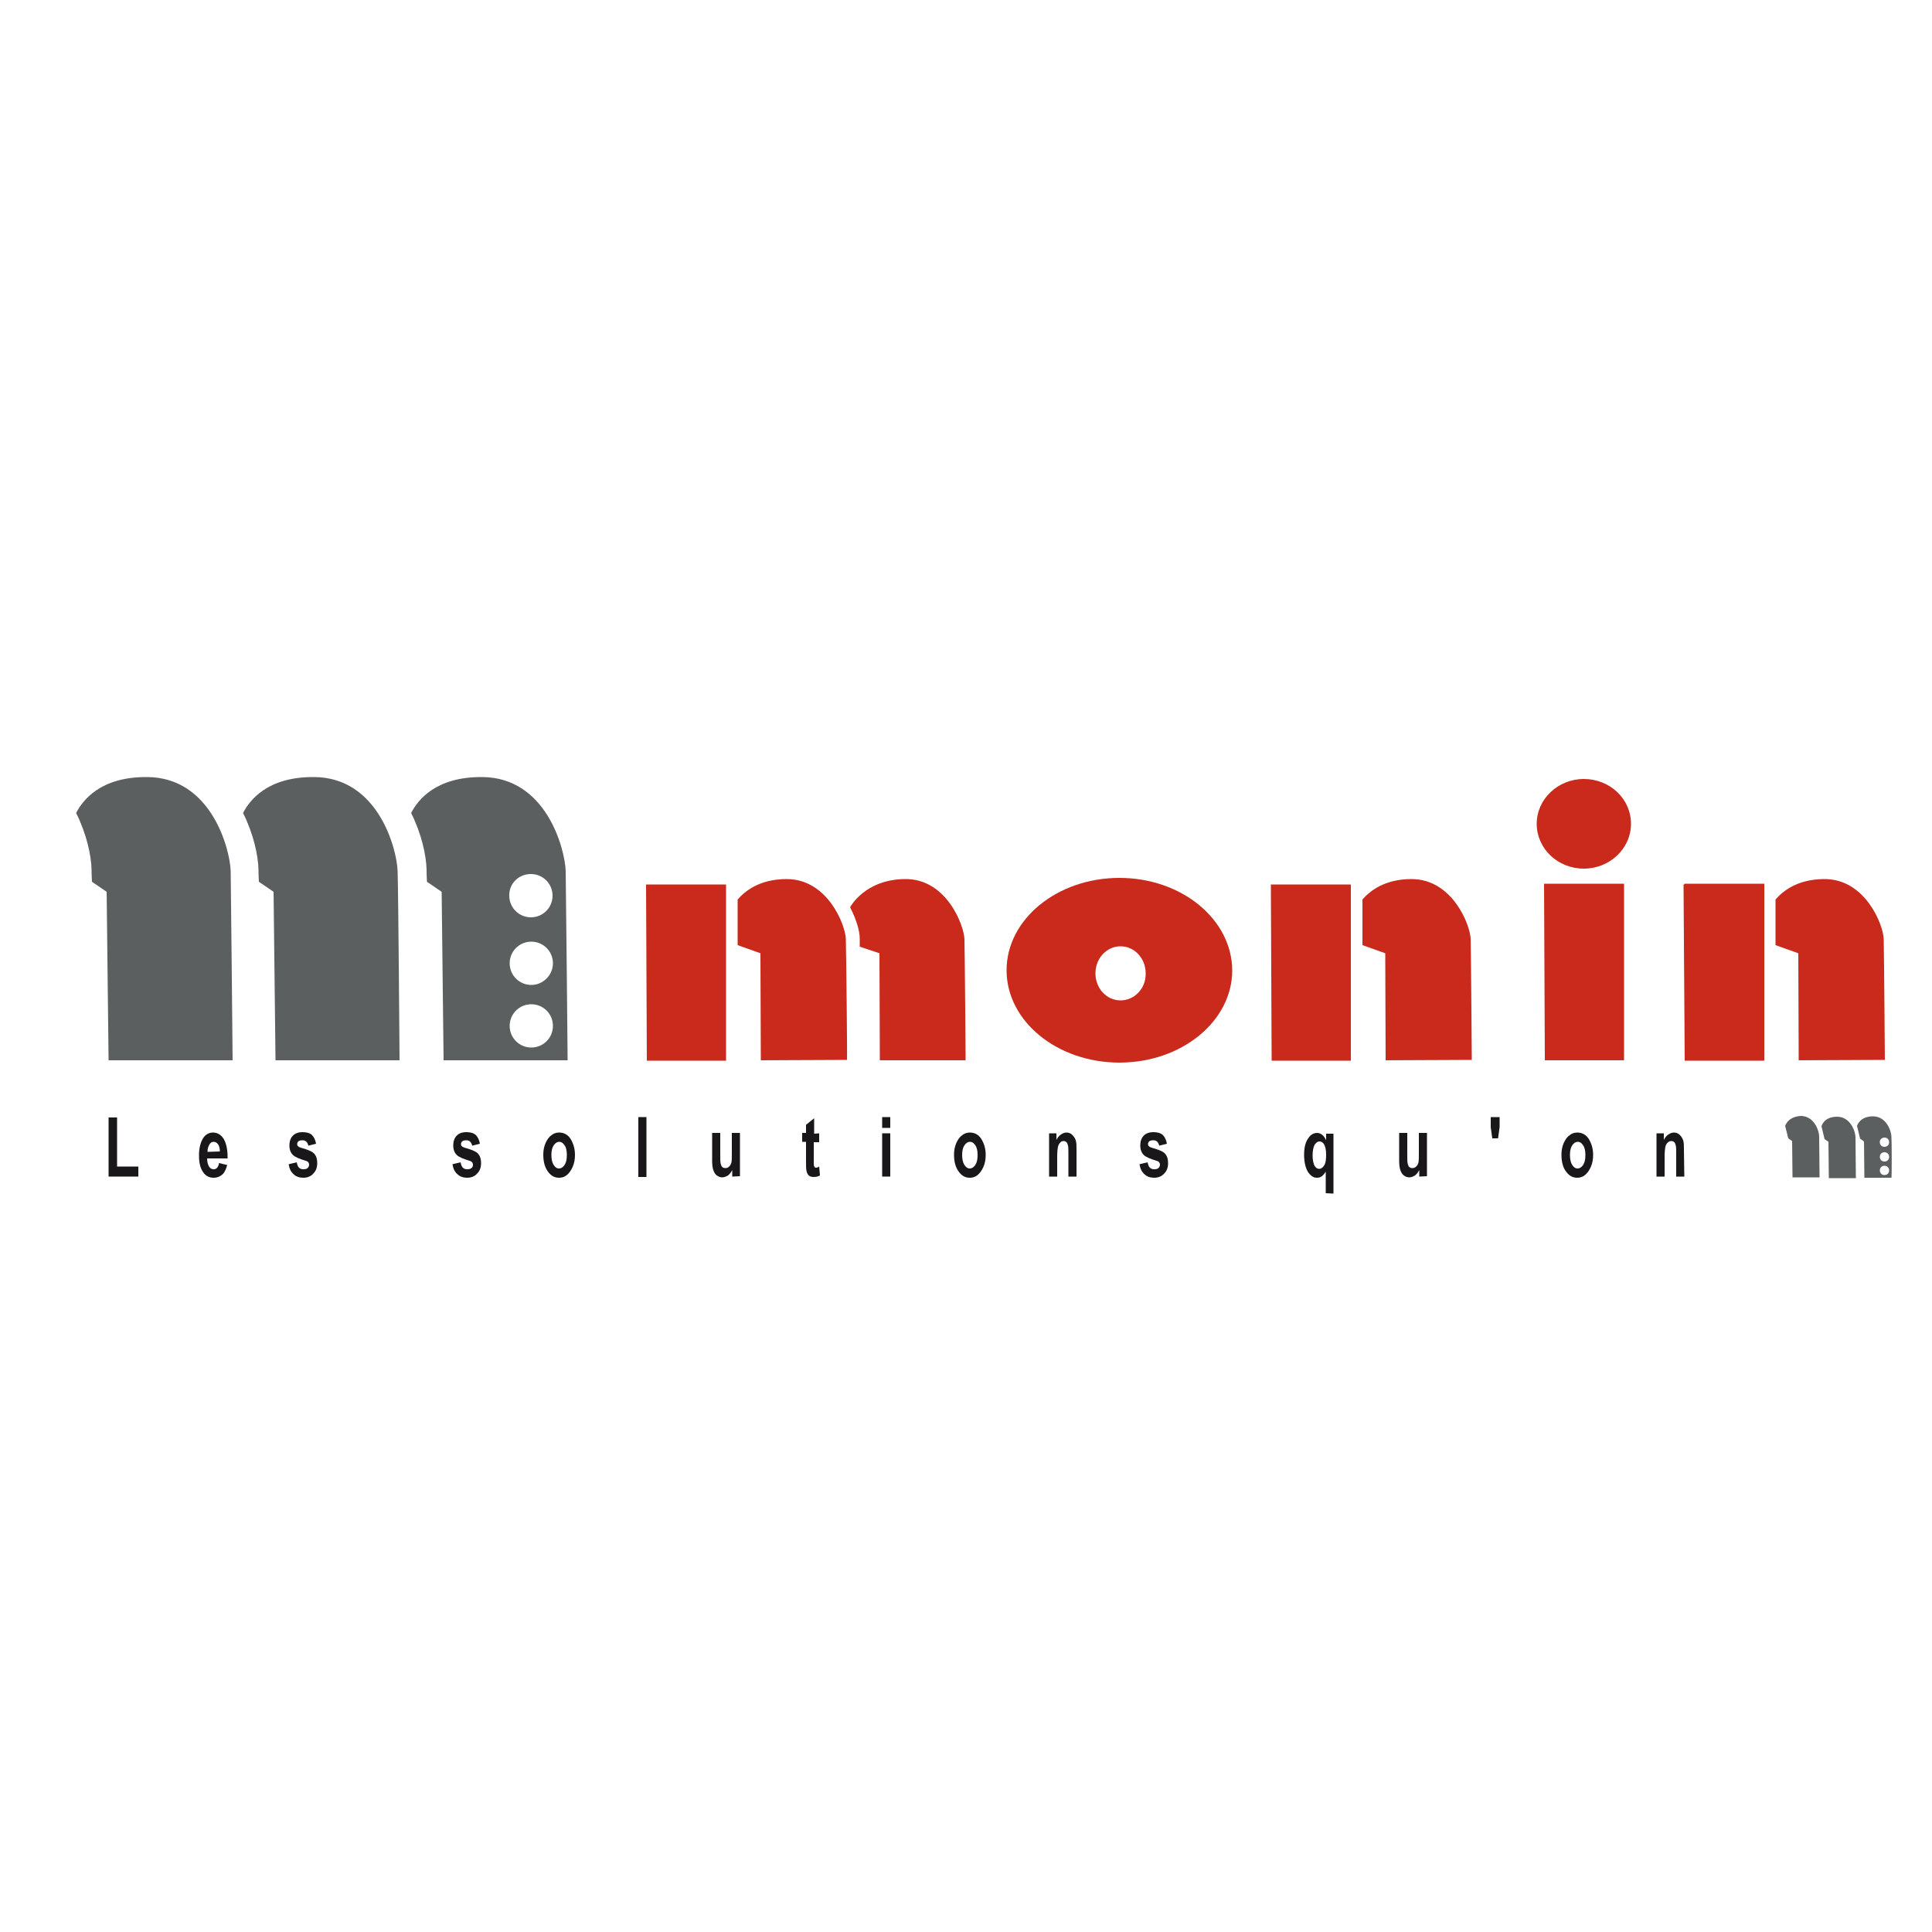
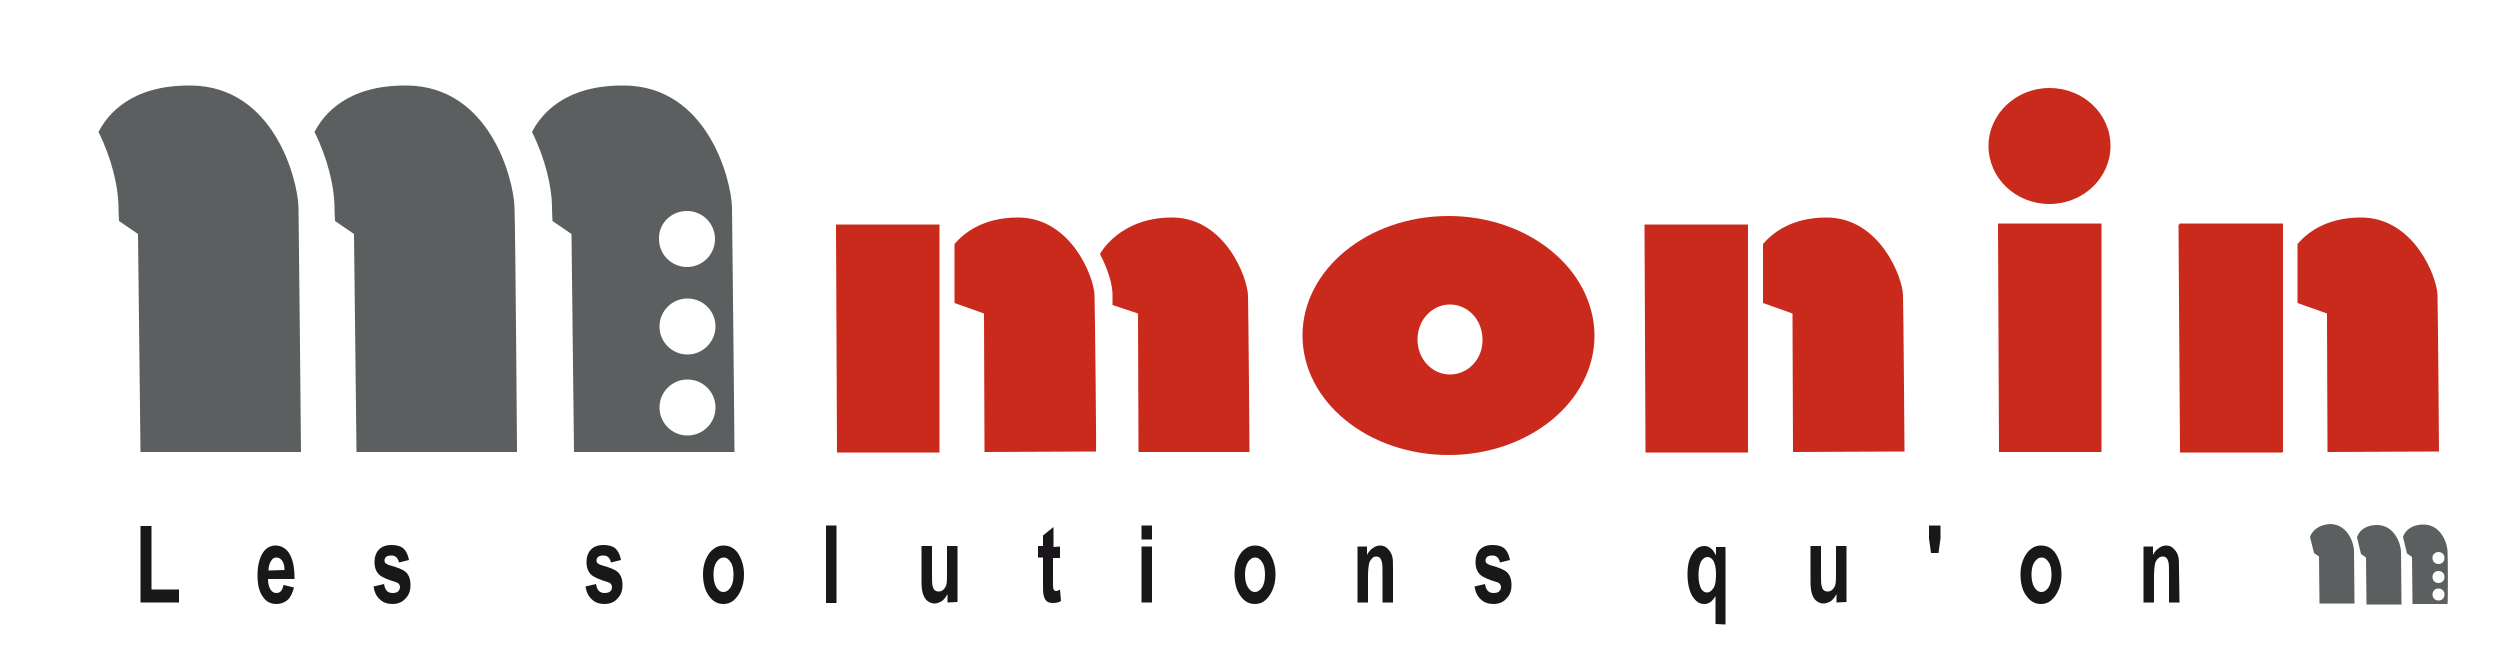
- <svg xmlns="http://www.w3.org/2000/svg" version="1.1" id="Calque_1" x="0px" y="0px" viewBox="-345 170.9 500 500" style="enable-background:new -345 170.9 500 500;" xml:space="preserve">
+ <svg xmlns="http://www.w3.org/2000/svg" version="1.1" id="Calque_1" x="0px" y="0px" viewBox="0 0 500 132" style="enable-background:new 0 0 500 132;" xml:space="preserve">
  <style type="text/css">
	.st0{fill:#C92A1C;}
	.st1{fill:#1A171B;}
	.st2{fill:#5C5F5F;}
</style>
-   <polygon class="st0" points="-177.8,399.8 -177.6,445.4 -157.1,445.4 -157.1,399.8 " />
-   <path class="st0" d="M-126.1,413.9c-0.1-3.6-4.7-15.5-15.3-15.5c-7.1,0-10.9,3.2-12.7,5.3v11.8l5.9,2.1l0.1,27.7l22.3-0.1  C-125.7,445.2-126,417.5-126.1,413.9z" />
-   <polygon class="st0" points="-16.1,399.8 -15.9,445.4 4.6,445.4 4.6,399.8 " />
-   <path class="st0" d="M35.6,413.9c-0.1-3.6-4.7-15.5-15.3-15.5c-7.1,0-10.9,3.2-12.7,5.3v11.8l5.9,2.1l0.1,27.7l22.3-0.1  C35.9,445.2,35.7,417.5,35.6,413.9z" />
-   <polygon class="st0" points="90.7,399.8 91,445.4 111.5,445.4 111.5,399.8 " />
-   <path class="st0" d="M142.5,413.9c-0.1-3.6-4.7-15.5-15.3-15.5c-7.1,0-10.9,3.2-12.7,5.3v11.8l5.9,2.1l0.1,27.7l22.3-0.1  C142.8,445.2,142.6,417.5,142.5,413.9z" />
-   <path class="st0" d="M-55.3,398.1c-16.1,0-29.2,10.7-29.2,23.9s13.1,23.9,29.2,23.9c16.1,0,29.2-10.7,29.2-23.9  C-26.2,408.8-39.2,398.1-55.3,398.1z M-55,429.8c-3.6,0-6.5-3.1-6.5-7c0-3.9,2.9-7,6.5-7c3.6,0,6.5,3.1,6.5,7  C-48.4,426.7-51.4,429.8-55,429.8z" />
-   <polygon class="st0" points="54.6,399.6 54.8,445.3 75.3,445.3 75.3,399.6 " />
-   <polygon class="st0" points="90.9,399.6 91.1,445.3 111.6,445.3 111.6,399.6 " />
-   <path class="st0" d="M64.9,372.5c-6.7,0-12.2,5.2-12.2,11.6c0,6.4,5.4,11.6,12.2,11.6c6.7,0,12.2-5.2,12.2-11.6  C77.1,377.6,71.6,372.5,64.9,372.5z" />
-   <path class="st1" d="M-316.9,475.4v-15.3h2.2v12.7h5.5v2.6H-316.9z" />
-   <path class="st1" d="M-288.3,471.9l2.1,0.5c-0.3,1.1-0.7,2-1.3,2.5s-1.3,0.8-2.2,0.8c-1.2,0-2.1-0.5-2.7-1.4  c-0.8-1.1-1.1-2.5-1.1-4.4c0-1.9,0.4-3.4,1.1-4.5c0.6-0.9,1.5-1.4,2.5-1.4c1.1,0,2,0.5,2.7,1.5c0.7,1.1,1.1,2.7,1.1,4.9l0,0.3h-5.3  c0,0.9,0.2,1.6,0.5,2.1c0.3,0.5,0.7,0.7,1.2,0.7C-288.9,473.5-288.5,472.9-288.3,471.9z M-288.1,468.9c0-0.9-0.2-1.5-0.5-1.9  c-0.3-0.4-0.7-0.6-1.1-0.6c-0.5,0-0.8,0.2-1.1,0.7c-0.3,0.5-0.5,1.1-0.5,1.9L-288.1,468.9L-288.1,468.9z" />
-   <path class="st1" d="M-270.3,472.2l2.1-0.5c0.2,1.2,0.7,1.8,1.7,1.8c0.5,0,0.9-0.1,1.1-0.3c0.2-0.2,0.4-0.5,0.4-0.9  c0-0.2-0.1-0.4-0.2-0.6c-0.1-0.1-0.3-0.3-0.7-0.4c-1.7-0.5-2.8-1-3.3-1.5c-0.6-0.6-0.9-1.4-0.9-2.5c0-1,0.3-1.9,0.9-2.5  c0.6-0.6,1.4-0.9,2.5-0.9c1,0,1.8,0.2,2.4,0.7c0.5,0.5,0.9,1.2,1.1,2.3l-2,0.5c-0.2-0.9-0.7-1.4-1.5-1.4c-0.5,0-0.9,0.1-1.1,0.3  c-0.2,0.2-0.3,0.4-0.3,0.7c0,0.2,0.1,0.5,0.3,0.6c0.2,0.2,0.8,0.4,1.9,0.7c1.2,0.4,2,0.8,2.4,1.4c0.4,0.5,0.6,1.3,0.6,2.2  c0,1.1-0.3,2-1,2.7c-0.6,0.7-1.5,1.1-2.6,1.1c-1,0-1.9-0.3-2.5-0.9C-269.7,474.2-270.1,473.4-270.3,472.2z" />
-   <path class="st1" d="M-227.9,472.2l2.1-0.5c0.2,1.2,0.7,1.8,1.7,1.8c0.5,0,0.9-0.1,1.1-0.3c0.3-0.2,0.4-0.5,0.4-0.9  c0-0.2-0.1-0.4-0.2-0.6c-0.1-0.1-0.3-0.3-0.7-0.4c-1.7-0.5-2.8-1-3.3-1.5c-0.6-0.6-0.9-1.4-0.9-2.5c0-1,0.3-1.9,0.9-2.5  c0.6-0.6,1.4-0.9,2.5-0.9c1,0,1.8,0.2,2.4,0.7c0.5,0.5,0.9,1.2,1.1,2.3l-2,0.5c-0.2-0.9-0.7-1.4-1.5-1.4c-0.5,0-0.9,0.1-1.1,0.3  c-0.2,0.2-0.3,0.4-0.3,0.7c0,0.2,0.1,0.5,0.3,0.6c0.2,0.2,0.8,0.4,1.9,0.7c1.2,0.4,2,0.8,2.4,1.4c0.4,0.5,0.6,1.3,0.6,2.2  c0,1.1-0.3,2-1,2.7c-0.6,0.7-1.5,1.1-2.6,1.1c-1,0-1.9-0.3-2.5-0.9C-227.3,474.2-227.7,473.4-227.9,472.2z" />
-   <path class="st1" d="M-204.4,469.7c0-1.1,0.2-2.1,0.6-3c0.4-0.9,0.9-1.6,1.5-2c0.6-0.5,1.3-0.7,2-0.7c1.3,0,2.3,0.6,3,1.7  c0.7,1.2,1.1,2.5,1.1,4.1c0,1.2-0.2,2.2-0.6,3.1c-0.4,0.9-0.9,1.6-1.5,2.1c-0.6,0.5-1.3,0.7-2,0.7c-1.2,0-2.1-0.5-2.9-1.6  S-204.4,471.6-204.4,469.7z M-202.3,469.8c0,1.1,0.2,2,0.6,2.6c0.4,0.6,0.8,0.9,1.4,0.9c0.5,0,1-0.3,1.4-0.9  c0.4-0.6,0.6-1.4,0.6-2.6c0-1.1-0.2-2-0.6-2.5c-0.4-0.6-0.8-0.9-1.4-0.9c-0.5,0-1,0.3-1.4,0.9C-202.1,467.9-202.3,468.7-202.3,469.8  z" />
-   <path class="st1" d="M-179.8,475.4V460h2.1v15.5H-179.8z" />
-   <path class="st1" d="M-155.5,475.4v-1.7c-0.3,0.6-0.7,1.1-1.1,1.4c-0.5,0.3-1,0.5-1.5,0.5c-0.5,0-1-0.2-1.4-0.5  c-0.4-0.3-0.7-0.8-0.9-1.4c-0.2-0.6-0.3-1.4-0.3-2.5v-7.1h2.1v5.1c0,1.5,0,2.4,0.1,2.8s0.2,0.7,0.4,0.9c0.2,0.2,0.5,0.3,0.8,0.3  c0.4,0,0.7-0.1,1-0.4c0.3-0.3,0.5-0.6,0.6-1.1c0.1-0.4,0.1-1.4,0.1-2.9v-4.7h2.1v11.2L-155.5,475.4L-155.5,475.4z" />
-   <path class="st1" d="M-133,464.2v2.3h-1.4v4.5c0,1,0,1.6,0.1,1.7c0.1,0.3,0.3,0.4,0.5,0.4c0.2,0,0.5-0.1,0.8-0.3l0.2,2.3  c-0.5,0.3-1,0.4-1.6,0.4c-0.5,0-1-0.1-1.3-0.4c-0.3-0.3-0.5-0.7-0.6-1.3c-0.1-0.4-0.1-1.2-0.1-2.5v-4.9h-1v-2.3h1V462l2.1-1.7v4  L-133,464.2L-133,464.2z" />
-   <path class="st1" d="M-116.7,462.7V460h2.1v2.8H-116.7z M-116.7,475.4v-11.2h2.1v11.2H-116.7z" />
-   <path class="st1" d="M-98.1,469.7c0-1.1,0.2-2.1,0.6-3c0.4-0.9,0.9-1.6,1.5-2c0.6-0.5,1.3-0.7,2-0.7c1.3,0,2.3,0.6,3,1.7  c0.7,1.2,1.1,2.5,1.1,4.1c0,1.2-0.2,2.2-0.6,3.1c-0.4,0.9-0.9,1.6-1.5,2.1c-0.6,0.5-1.3,0.7-2,0.7c-1.2,0-2.1-0.5-2.9-1.6  S-98.1,471.6-98.1,469.7z M-96,469.8c0,1.1,0.2,2,0.6,2.6c0.4,0.6,0.8,0.9,1.4,0.9c0.5,0,1-0.3,1.4-0.9c0.4-0.6,0.6-1.4,0.6-2.6  c0-1.1-0.2-2-0.6-2.5c-0.4-0.6-0.8-0.9-1.4-0.9c-0.5,0-1,0.3-1.4,0.9C-95.8,467.9-96,468.7-96,469.8z" />
-   <path class="st1" d="M-66.4,475.4h-2.1v-5.7c0-1.1,0-1.9-0.1-2.3c-0.1-0.4-0.2-0.7-0.4-0.9c-0.2-0.2-0.5-0.3-0.7-0.3  c-0.4,0-0.7,0.1-0.9,0.4c-0.3,0.3-0.5,0.6-0.6,1.1c-0.1,0.5-0.2,1.3-0.2,2.6v5.1h-2.1v-11.2h1.9v1.7c0.3-0.6,0.7-1.1,1.2-1.4  c0.4-0.3,0.9-0.5,1.4-0.5c0.6,0,1.1,0.2,1.5,0.6c0.4,0.4,0.7,0.8,0.9,1.4c0.2,0.6,0.2,1.4,0.2,2.5V475.4z" />
-   <path class="st1" d="M-50.1,472.2l2.1-0.5c0.2,1.2,0.7,1.8,1.7,1.8c0.5,0,0.9-0.1,1.1-0.3c0.2-0.2,0.4-0.5,0.4-0.9  c0-0.2-0.1-0.4-0.2-0.6c-0.1-0.1-0.3-0.3-0.7-0.4c-1.7-0.5-2.8-1-3.3-1.5c-0.6-0.6-0.9-1.4-0.9-2.5c0-1,0.3-1.9,0.9-2.5  c0.6-0.6,1.4-0.9,2.5-0.9c1,0,1.8,0.2,2.4,0.7c0.5,0.5,0.9,1.2,1.1,2.3l-2,0.5c-0.2-0.9-0.7-1.4-1.5-1.4c-0.5,0-0.9,0.1-1.1,0.3  c-0.2,0.2-0.3,0.4-0.3,0.7c0,0.2,0.1,0.5,0.3,0.6c0.2,0.2,0.8,0.4,1.9,0.7c1.2,0.4,2,0.8,2.4,1.4c0.4,0.5,0.6,1.3,0.6,2.2  c0,1.1-0.3,2-1,2.7c-0.6,0.7-1.5,1.1-2.6,1.1c-1,0-1.9-0.3-2.5-0.9C-49.5,474.2-49.9,473.4-50.1,472.2z" />
-   <path class="st1" d="M-1.9,479.7v-5.6c-0.3,0.5-0.6,0.9-1,1.2c-0.4,0.3-0.8,0.4-1.3,0.4c-0.9,0-1.6-0.5-2.3-1.5c-0.6-1-1-2.5-1-4.4  c0-1.8,0.3-3.2,1-4.2c0.6-1,1.4-1.5,2.4-1.5c0.5,0,0.9,0.2,1.3,0.5c0.4,0.3,0.7,0.8,1,1.4v-1.7h1.9v15.5L-1.9,479.7L-1.9,479.7z   M-1.8,469.7c0-1.2-0.2-2-0.5-2.6c-0.3-0.5-0.7-0.8-1.2-0.8c-0.5,0-0.9,0.3-1.3,0.9c-0.3,0.6-0.5,1.5-0.5,2.7c0,1.2,0.2,2.1,0.5,2.7  c0.3,0.5,0.7,0.8,1.2,0.8s0.9-0.3,1.3-0.9S-1.8,470.9-1.8,469.7z" />
-   <path class="st1" d="M22.3,475.4v-1.7c-0.3,0.6-0.7,1.1-1.1,1.4c-0.5,0.3-1,0.5-1.5,0.5c-0.5,0-1-0.2-1.4-0.5  c-0.4-0.3-0.7-0.8-0.9-1.4c-0.2-0.6-0.3-1.4-0.3-2.5v-7.1h2.1v5.1c0,1.5,0,2.4,0.1,2.8c0.1,0.4,0.2,0.7,0.4,0.9  c0.2,0.2,0.5,0.3,0.8,0.3c0.4,0,0.7-0.1,1-0.4c0.3-0.3,0.5-0.6,0.6-1.1c0.1-0.4,0.1-1.4,0.1-2.9v-4.7h2.1v11.2L22.3,475.4  L22.3,475.4z" />
-   <path class="st1" d="M41.2,465.5l-0.4-2.9V460h2.3v2.6l-0.4,2.9H41.2z" />
-   <path class="st1" d="M59.1,469.7c0-1.1,0.2-2.1,0.6-3c0.4-0.9,0.9-1.6,1.5-2c0.6-0.5,1.3-0.7,2-0.7c1.3,0,2.3,0.6,3,1.7  c0.7,1.2,1.1,2.5,1.1,4.1c0,1.2-0.2,2.2-0.6,3.1c-0.4,0.9-0.9,1.6-1.5,2.1c-0.6,0.5-1.3,0.7-2,0.7c-1.2,0-2.1-0.5-2.9-1.6  C59.5,473.1,59.1,471.6,59.1,469.7z M61.3,469.8c0,1.1,0.2,2,0.6,2.6c0.4,0.6,0.8,0.9,1.4,0.9c0.5,0,1-0.3,1.4-0.9  c0.4-0.6,0.6-1.4,0.6-2.6c0-1.1-0.2-2-0.6-2.5c-0.4-0.6-0.8-0.9-1.4-0.9c-0.5,0-1,0.3-1.4,0.9C61.5,467.9,61.3,468.7,61.3,469.8z" />
-   <path class="st1" d="M90.9,475.4h-2.1v-5.7c0-1.1,0-1.9-0.1-2.3c-0.1-0.4-0.2-0.7-0.4-0.9c-0.2-0.2-0.5-0.3-0.7-0.3  c-0.4,0-0.7,0.1-1,0.4c-0.3,0.3-0.5,0.6-0.6,1.1c-0.1,0.5-0.2,1.3-0.2,2.6v5.1h-2.1v-11.2h1.9v1.7c0.3-0.6,0.7-1.1,1.2-1.4  c0.4-0.3,0.9-0.5,1.4-0.5c0.6,0,1.1,0.2,1.5,0.6c0.4,0.4,0.7,0.8,0.9,1.4c0.2,0.6,0.2,1.4,0.2,2.5L90.9,475.4L90.9,475.4z" />
-   <path class="st2" d="M117,462.3l0.8,3.2l1,0.7l0.1,9.4h7c0,0-0.1-9.4-0.1-10.6c0-1.2-1.1-5.2-4.7-5.3  C117.6,459.9,117,462.3,117,462.3z" />
-   <path class="st2" d="M126.4,462.4l0.8,3.3l1,0.7l0.1,9.4h7c0,0-0.1-9.4-0.1-10.6c0-1.2-1.1-5.2-4.7-5.3  C126.9,459.9,126.4,462.4,126.4,462.4z" />
-   <path class="st2" d="M144.5,465.1c0-1.2-1.1-5.2-4.7-5.3c-3.6,0-4.2,2.5-4.2,2.5l0.8,3.3l1,0.7l0.1,9.4h7  C144.6,475.8,144.6,466.4,144.5,465.1z M142.7,465.3c0.7,0,1.2,0.5,1.2,1.2c0,0.7-0.5,1.2-1.2,1.2c-0.7,0-1.2-0.5-1.2-1.2  C141.4,465.9,142,465.3,142.7,465.3z M142.7,475c-0.7,0-1.2-0.5-1.2-1.2c0-0.7,0.5-1.2,1.2-1.2c0.7,0,1.2,0.5,1.2,1.2  C143.9,474.5,143.4,475,142.7,475z M142.7,471.5c-0.7,0-1.2-0.5-1.2-1.2c0-0.7,0.5-1.2,1.2-1.2c0.7,0,1.2,0.5,1.2,1.2  C143.9,471,143.4,471.5,142.7,471.5z" />
-   <path class="st2" d="M-242.1,396.3c-0.2-5.7-5-24.2-21.6-24.3c-12.1-0.1-16.7,6-18.4,9.3c2.7,5.4,3.9,10.9,4,14.7  c0,0.6,0,1.7,0.1,3.1l3.8,2.6l0.5,43.6h32.1C-241.6,445.4-241.9,402-242.1,396.3z" />
-   <path class="st2" d="M-285.3,396.3c-0.2-5.7-5-24.2-21.6-24.3c-12.1-0.1-16.7,6-18.4,9.3c2.7,5.4,3.9,10.9,4,14.7  c0,0.6,0,1.7,0.1,3.1l3.8,2.6l0.5,43.6h32.1C-284.8,445.4-285.2,402-285.3,396.3z" />
-   <path class="st2" d="M-198.6,396.3c-0.2-5.7-5-24.2-21.6-24.3c-12.1-0.1-16.7,6-18.4,9.3c2.7,5.4,3.9,10.9,4,14.7  c0,0.6,0,1.7,0.1,3.1l3.8,2.6l0.5,43.6h32.1C-198.1,445.4-198.5,402-198.6,396.3z M-207.6,397.1c3.1,0,5.6,2.5,5.6,5.6  c0,3.1-2.5,5.6-5.6,5.6c-3.1,0-5.6-2.5-5.6-5.6C-213.3,399.6-210.8,397.1-207.6,397.1z M-207.5,442c-3.1,0-5.6-2.5-5.6-5.6  c0-3.1,2.5-5.6,5.6-5.6c3.1,0,5.6,2.5,5.6,5.6C-201.9,439.5-204.4,442-207.5,442z M-207.5,425.8c-3.1,0-5.6-2.5-5.6-5.6  c0-3.1,2.5-5.6,5.6-5.6c3.1,0,5.6,2.5,5.6,5.6C-201.9,423.2-204.4,425.8-207.5,425.8z" />
-   <path class="st0" d="M-95.4,414c-0.1-3.6-4.6-15.6-15.2-15.6c-10.6,0-14.4,7.3-14.4,7.3v0c1.6,3.1,2.5,6.1,2.5,8.1  c0,0.4,0,1.2,0,2.1l5.1,1.7l0.1,27.7l22.2,0C-95.1,445.3-95.3,417.7-95.4,414z" />
+   <polygon class="st0" points="167.2,44.9 167.4,90.5 187.9,90.5 187.9,44.9 " />
+   <path class="st0" d="M218.9,59c-0.1-3.6-4.7-15.5-15.3-15.5c-7.1,0-10.9,3.2-12.7,5.3v11.8l5.9,2.1l0.1,27.7l22.3-0.1  C219.3,90.3,219,62.6,218.9,59z" />
+   <polygon class="st0" points="328.9,44.9 329.1,90.5 349.6,90.5 349.6,44.9 " />
+   <path class="st0" d="M380.6,59c-0.1-3.6-4.7-15.5-15.3-15.5c-7.1,0-10.9,3.2-12.7,5.3v11.8l5.9,2.1l0.1,27.7l22.3-0.1  C380.9,90.3,380.7,62.6,380.6,59z" />
+   <polygon class="st0" points="435.7,44.9 436,90.5 456.5,90.5 456.5,44.9 " />
+   <path class="st0" d="M487.5,59c-0.1-3.6-4.7-15.5-15.3-15.5c-7.1,0-10.9,3.2-12.7,5.3v11.8l5.9,2.1l0.1,27.7l22.3-0.1  C487.8,90.3,487.6,62.6,487.5,59z" />
+   <path class="st0" d="M289.7,43.2c-16.1,0-29.2,10.7-29.2,23.9S273.6,91,289.7,91c16.1,0,29.2-10.7,29.2-23.9  C318.8,53.9,305.8,43.2,289.7,43.2z M290,74.9c-3.6,0-6.5-3.1-6.5-7s2.9-7,6.5-7s6.5,3.1,6.5,7C296.6,71.8,293.6,74.9,290,74.9z" />
+   <polygon class="st0" points="399.6,44.7 399.8,90.4 420.3,90.4 420.3,44.7 " />
+   <polygon class="st0" points="435.9,44.7 436.1,90.4 456.6,90.4 456.6,44.7 " />
+   <path class="st0" d="M409.9,17.6c-6.7,0-12.2,5.2-12.2,11.6s5.4,11.6,12.2,11.6c6.7,0,12.2-5.2,12.2-11.6  C422.1,22.7,416.6,17.6,409.9,17.6z" />
+   <path class="st1" d="M28.1,120.5v-15.3h2.2v12.7h5.5v2.6L28.1,120.5L28.1,120.5z" />
+   <path class="st1" d="M56.7,117l2.1,0.5c-0.3,1.1-0.7,2-1.3,2.5s-1.3,0.8-2.2,0.8c-1.2,0-2.1-0.5-2.7-1.4c-0.8-1.1-1.1-2.5-1.1-4.4  s0.4-3.4,1.1-4.5c0.6-0.9,1.5-1.4,2.5-1.4c1.1,0,2,0.5,2.7,1.5c0.7,1.1,1.1,2.7,1.1,4.9v0.3h-5.3c0,0.9,0.2,1.6,0.5,2.1  s0.7,0.7,1.2,0.7C56.1,118.6,56.5,118,56.7,117z M56.9,114c0-0.9-0.2-1.5-0.5-1.9s-0.7-0.6-1.1-0.6c-0.5,0-0.8,0.2-1.1,0.7  c-0.3,0.5-0.5,1.1-0.5,1.9L56.9,114L56.9,114z" />
+   <path class="st1" d="M74.7,117.3l2.1-0.5c0.2,1.2,0.7,1.8,1.7,1.8c0.5,0,0.9-0.1,1.1-0.3c0.2-0.2,0.4-0.5,0.4-0.9  c0-0.2-0.1-0.4-0.2-0.6c-0.1-0.1-0.3-0.3-0.7-0.4c-1.7-0.5-2.8-1-3.3-1.5c-0.6-0.6-0.9-1.4-0.9-2.5c0-1,0.3-1.9,0.9-2.5  s1.4-0.9,2.5-0.9c1,0,1.8,0.2,2.4,0.7c0.5,0.5,0.9,1.2,1.1,2.3l-2,0.5c-0.2-0.9-0.7-1.4-1.5-1.4c-0.5,0-0.9,0.1-1.1,0.3  c-0.2,0.2-0.3,0.4-0.3,0.7c0,0.2,0.1,0.5,0.3,0.6c0.2,0.2,0.8,0.4,1.9,0.7c1.2,0.4,2,0.8,2.4,1.4c0.4,0.5,0.6,1.3,0.6,2.2  c0,1.1-0.3,2-1,2.7c-0.6,0.7-1.5,1.1-2.6,1.1c-1,0-1.9-0.3-2.5-0.9C75.3,119.3,74.9,118.5,74.7,117.3z" />
+   <path class="st1" d="M117.1,117.3l2.1-0.5c0.2,1.2,0.7,1.8,1.7,1.8c0.5,0,0.9-0.1,1.1-0.3c0.3-0.2,0.4-0.5,0.4-0.9  c0-0.2-0.1-0.4-0.2-0.6c-0.1-0.1-0.3-0.3-0.7-0.4c-1.7-0.5-2.8-1-3.3-1.5c-0.6-0.6-0.9-1.4-0.9-2.5c0-1,0.3-1.9,0.9-2.5  c0.6-0.6,1.4-0.9,2.5-0.9c1,0,1.8,0.2,2.4,0.7c0.5,0.5,0.9,1.2,1.1,2.3l-2,0.5c-0.2-0.9-0.7-1.4-1.5-1.4c-0.5,0-0.9,0.1-1.1,0.3  c-0.2,0.2-0.3,0.4-0.3,0.7c0,0.2,0.1,0.5,0.3,0.6c0.2,0.2,0.8,0.4,1.9,0.7c1.2,0.4,2,0.8,2.4,1.4c0.4,0.5,0.6,1.3,0.6,2.2  c0,1.1-0.3,2-1,2.7c-0.6,0.7-1.5,1.1-2.6,1.1c-1,0-1.9-0.3-2.5-0.9C117.7,119.3,117.3,118.5,117.1,117.3z" />
+   <path class="st1" d="M140.6,114.8c0-1.1,0.2-2.1,0.6-3c0.4-0.9,0.9-1.6,1.5-2c0.6-0.5,1.3-0.7,2-0.7c1.3,0,2.3,0.6,3,1.7  c0.7,1.2,1.1,2.5,1.1,4.1c0,1.2-0.2,2.2-0.6,3.1c-0.4,0.9-0.9,1.6-1.5,2.1s-1.3,0.7-2,0.7c-1.2,0-2.1-0.5-2.9-1.6  S140.6,116.7,140.6,114.8z M142.7,114.9c0,1.1,0.2,2,0.6,2.6c0.4,0.6,0.8,0.9,1.4,0.9c0.5,0,1-0.3,1.4-0.9s0.6-1.4,0.6-2.6  c0-1.1-0.2-2-0.6-2.5c-0.4-0.6-0.8-0.9-1.4-0.9c-0.5,0-1,0.3-1.4,0.9C142.9,113,142.7,113.8,142.7,114.9z" />
+   <path class="st1" d="M165.2,120.5v-15.4h2.1v15.5h-2.1V120.5z" />
+   <path class="st1" d="M189.5,120.5v-1.7c-0.3,0.6-0.7,1.1-1.1,1.4c-0.5,0.3-1,0.5-1.5,0.5s-1-0.2-1.4-0.5s-0.7-0.8-0.9-1.4  s-0.3-1.4-0.3-2.5v-7.1h2.1v5.1c0,1.5,0,2.4,0.1,2.8s0.2,0.7,0.4,0.9c0.2,0.2,0.5,0.3,0.8,0.3c0.4,0,0.7-0.1,1-0.4s0.5-0.6,0.6-1.1  c0.1-0.4,0.1-1.4,0.1-2.9v-4.7h2.1v11.2L189.5,120.5L189.5,120.5z" />
+   <path class="st1" d="M212,109.3v2.3h-1.4v4.5c0,1,0,1.6,0.1,1.7c0.1,0.3,0.3,0.4,0.5,0.4s0.5-0.1,0.8-0.3l0.2,2.3  c-0.5,0.3-1,0.4-1.6,0.4c-0.5,0-1-0.1-1.3-0.4s-0.5-0.7-0.6-1.3c-0.1-0.4-0.1-1.2-0.1-2.5v-4.9h-1v-2.3h1v-2.1l2.1-1.7v4L212,109.3  L212,109.3z" />
+   <rect x="228.3" y="109.3" class="st1" width="2.1" height="11.2" />
+   <polygon class="st1" points="228.3,105.1 228.3,107.8 228.3,107.9 230.4,107.9 230.4,105.1 " />
+   <path class="st1" d="M246.9,114.8c0-1.1,0.2-2.1,0.6-3s0.9-1.6,1.5-2c0.6-0.5,1.3-0.7,2-0.7c1.3,0,2.3,0.6,3,1.7  c0.7,1.2,1.1,2.5,1.1,4.1c0,1.2-0.2,2.2-0.6,3.1s-0.9,1.6-1.5,2.1s-1.3,0.7-2,0.7c-1.2,0-2.1-0.5-2.9-1.6  C247.3,118.1,246.9,116.7,246.9,114.8z M249,114.9c0,1.1,0.2,2,0.6,2.6c0.4,0.6,0.8,0.9,1.4,0.9c0.5,0,1-0.3,1.4-0.9  c0.4-0.6,0.6-1.4,0.6-2.6c0-1.1-0.2-2-0.6-2.5c-0.4-0.6-0.8-0.9-1.4-0.9c-0.5,0-1,0.3-1.4,0.9C249.2,113,249,113.8,249,114.9z" />
+   <path class="st1" d="M278.6,120.5h-2.1v-5.7c0-1.1,0-1.9-0.1-2.3s-0.2-0.7-0.4-0.9c-0.2-0.2-0.5-0.3-0.7-0.3c-0.4,0-0.7,0.1-0.9,0.4  c-0.3,0.3-0.5,0.6-0.6,1.1c-0.1,0.5-0.2,1.3-0.2,2.6v5.1h-2.1v-11.2h1.9v1.7c0.3-0.6,0.7-1.1,1.2-1.4c0.4-0.3,0.9-0.5,1.4-0.5  c0.6,0,1.1,0.2,1.5,0.6c0.4,0.4,0.7,0.8,0.9,1.4c0.2,0.6,0.2,1.4,0.2,2.5C278.6,113.6,278.6,120.5,278.6,120.5z" />
+   <path class="st1" d="M294.9,117.3l2.1-0.5c0.2,1.2,0.7,1.8,1.7,1.8c0.5,0,0.9-0.1,1.1-0.3c0.2-0.2,0.4-0.5,0.4-0.9  c0-0.2-0.1-0.4-0.2-0.6c-0.1-0.1-0.3-0.3-0.7-0.4c-1.7-0.5-2.8-1-3.3-1.5c-0.6-0.6-0.9-1.4-0.9-2.5c0-1,0.3-1.9,0.9-2.5  s1.4-0.9,2.5-0.9c1,0,1.8,0.2,2.4,0.7c0.5,0.5,0.9,1.2,1.1,2.3l-2,0.5c-0.2-0.9-0.7-1.4-1.5-1.4c-0.5,0-0.9,0.1-1.1,0.3  c-0.2,0.2-0.3,0.4-0.3,0.7c0,0.2,0.1,0.5,0.3,0.6c0.2,0.2,0.8,0.4,1.9,0.7c1.2,0.4,2,0.8,2.4,1.4c0.4,0.5,0.6,1.3,0.6,2.2  c0,1.1-0.3,2-1,2.7c-0.6,0.7-1.5,1.1-2.6,1.1c-1,0-1.9-0.3-2.5-0.9C295.5,119.3,295.1,118.5,294.9,117.3z" />
+   <path class="st1" d="M343.1,124.8v-5.6c-0.3,0.5-0.6,0.9-1,1.2c-0.4,0.3-0.8,0.4-1.3,0.4c-0.9,0-1.6-0.5-2.3-1.5c-0.6-1-1-2.5-1-4.4  c0-1.8,0.3-3.2,1-4.2c0.6-1,1.4-1.5,2.4-1.5c0.5,0,0.9,0.2,1.3,0.5c0.4,0.3,0.7,0.8,1,1.4v-1.7h1.9v15.5L343.1,124.8L343.1,124.8z   M343.2,114.8c0-1.2-0.2-2-0.5-2.6c-0.3-0.5-0.7-0.8-1.2-0.8s-0.9,0.3-1.3,0.9c-0.3,0.6-0.5,1.5-0.5,2.7s0.2,2.1,0.5,2.7  c0.3,0.5,0.7,0.8,1.2,0.8s0.9-0.3,1.3-0.9C343.1,117,343.2,116,343.2,114.8z" />
+   <path class="st1" d="M367.3,120.5v-1.7c-0.3,0.6-0.7,1.1-1.1,1.4c-0.5,0.3-1,0.5-1.5,0.5s-1-0.2-1.4-0.5c-0.4-0.3-0.7-0.8-0.9-1.4  c-0.2-0.6-0.3-1.4-0.3-2.5v-7.1h2.1v5.1c0,1.5,0,2.4,0.1,2.8c0.1,0.4,0.2,0.7,0.4,0.9c0.2,0.2,0.5,0.3,0.8,0.3c0.4,0,0.7-0.1,1-0.4  s0.5-0.6,0.6-1.1c0.1-0.4,0.1-1.4,0.1-2.9v-4.7h2.1v11.2L367.3,120.5L367.3,120.5z" />
+   <path class="st1" d="M386.2,110.6l-0.4-2.9v-2.6h2.3v2.6l-0.4,2.9H386.2z" />
+   <path class="st1" d="M404.1,114.8c0-1.1,0.2-2.1,0.6-3c0.4-0.9,0.9-1.6,1.5-2c0.6-0.5,1.3-0.7,2-0.7c1.3,0,2.3,0.6,3,1.7  c0.7,1.2,1.1,2.5,1.1,4.1c0,1.2-0.2,2.2-0.6,3.1c-0.4,0.9-0.9,1.6-1.5,2.1c-0.6,0.5-1.3,0.7-2,0.7c-1.2,0-2.1-0.5-2.9-1.6  C404.5,118.2,404.1,116.7,404.1,114.8z M406.3,114.9c0,1.1,0.2,2,0.6,2.6s0.8,0.9,1.4,0.9c0.5,0,1-0.3,1.4-0.9  c0.4-0.6,0.6-1.4,0.6-2.6c0-1.1-0.2-2-0.6-2.5c-0.4-0.6-0.8-0.9-1.4-0.9c-0.5,0-1,0.3-1.4,0.9S406.3,113.8,406.3,114.9z" />
+   <path class="st1" d="M435.9,120.5h-2.1v-5.7c0-1.1,0-1.9-0.1-2.3c-0.1-0.4-0.2-0.7-0.4-0.9c-0.2-0.2-0.5-0.3-0.7-0.3  c-0.4,0-0.7,0.1-1,0.4s-0.5,0.6-0.6,1.1c-0.1,0.5-0.2,1.3-0.2,2.6v5.1h-2.1v-11.2h1.9v1.7c0.3-0.6,0.7-1.1,1.2-1.4  c0.4-0.3,0.9-0.5,1.4-0.5c0.6,0,1.1,0.2,1.5,0.6s0.7,0.8,0.9,1.4c0.2,0.6,0.2,1.4,0.2,2.5L435.9,120.5L435.9,120.5z" />
+   <path class="st2" d="M462,107.4l0.8,3.2l1,0.7l0.1,9.4h7c0,0-0.1-9.4-0.1-10.6s-1.1-5.2-4.7-5.3C462.6,105,462,107.4,462,107.4z" />
+   <path class="st2" d="M471.4,107.5l0.8,3.3l1,0.7l0.1,9.4h7c0,0-0.1-9.4-0.1-10.6s-1.1-5.2-4.7-5.3  C471.9,105,471.4,107.5,471.4,107.5z" />
+   <path class="st2" d="M489.5,110.2c0-1.2-1.1-5.2-4.7-5.3c-3.6,0-4.2,2.5-4.2,2.5l0.8,3.3l1,0.7l0.1,9.4h7  C489.6,120.9,489.6,111.5,489.5,110.2z M487.7,110.4c0.7,0,1.2,0.5,1.2,1.2s-0.5,1.2-1.2,1.2c-0.7,0-1.2-0.5-1.2-1.2  C486.4,111,487,110.4,487.7,110.4z M487.7,120.1c-0.7,0-1.2-0.5-1.2-1.2s0.5-1.2,1.2-1.2c0.7,0,1.2,0.5,1.2,1.2  S488.4,120.1,487.7,120.1z M487.7,116.6c-0.7,0-1.2-0.5-1.2-1.2s0.5-1.2,1.2-1.2c0.7,0,1.2,0.5,1.2,1.2S488.4,116.6,487.7,116.6z" />
+   <path class="st2" d="M102.9,41.4c-0.2-5.7-5-24.2-21.6-24.3c-12.1-0.1-16.7,6-18.4,9.3c2.7,5.4,3.9,10.9,4,14.7c0,0.6,0,1.7,0.1,3.1  l3.8,2.6l0.5,43.6h32.1C103.4,90.5,103.1,47.1,102.9,41.4z" />
+   <path class="st2" d="M59.7,41.4c-0.2-5.7-5-24.2-21.6-24.3c-12.1-0.1-16.7,6-18.4,9.3c2.7,5.4,3.9,10.9,4,14.7c0,0.6,0,1.7,0.1,3.1  l3.8,2.6l0.5,43.6h32.1C60.2,90.5,59.8,47.1,59.7,41.4z" />
+   <path class="st2" d="M146.4,41.4c-0.2-5.7-5-24.2-21.6-24.3c-12.1-0.1-16.7,6-18.4,9.3c2.7,5.4,3.9,10.9,4,14.7c0,0.6,0,1.7,0.1,3.1  l3.8,2.6l0.5,43.6h32.1C146.9,90.5,146.5,47.1,146.4,41.4z M137.4,42.2c3.1,0,5.6,2.5,5.6,5.6s-2.5,5.6-5.6,5.6s-5.6-2.5-5.6-5.6  C131.7,44.7,134.2,42.2,137.4,42.2z M137.5,87.1c-3.1,0-5.6-2.5-5.6-5.6s2.5-5.6,5.6-5.6s5.6,2.5,5.6,5.6S140.6,87.1,137.5,87.1z   M137.5,70.9c-3.1,0-5.6-2.5-5.6-5.6s2.5-5.6,5.6-5.6s5.6,2.5,5.6,5.6C143.1,68.3,140.6,70.9,137.5,70.9z" />
+   <path class="st0" d="M249.6,59.1c-0.1-3.6-4.6-15.6-15.2-15.6c-10.6,0-14.4,7.3-14.4,7.3l0,0c1.6,3.1,2.5,6.1,2.5,8.1  c0,0.4,0,1.2,0,2.1l5.1,1.7l0.1,27.7h22.2C249.9,90.4,249.7,62.8,249.6,59.1z" />
</svg>
